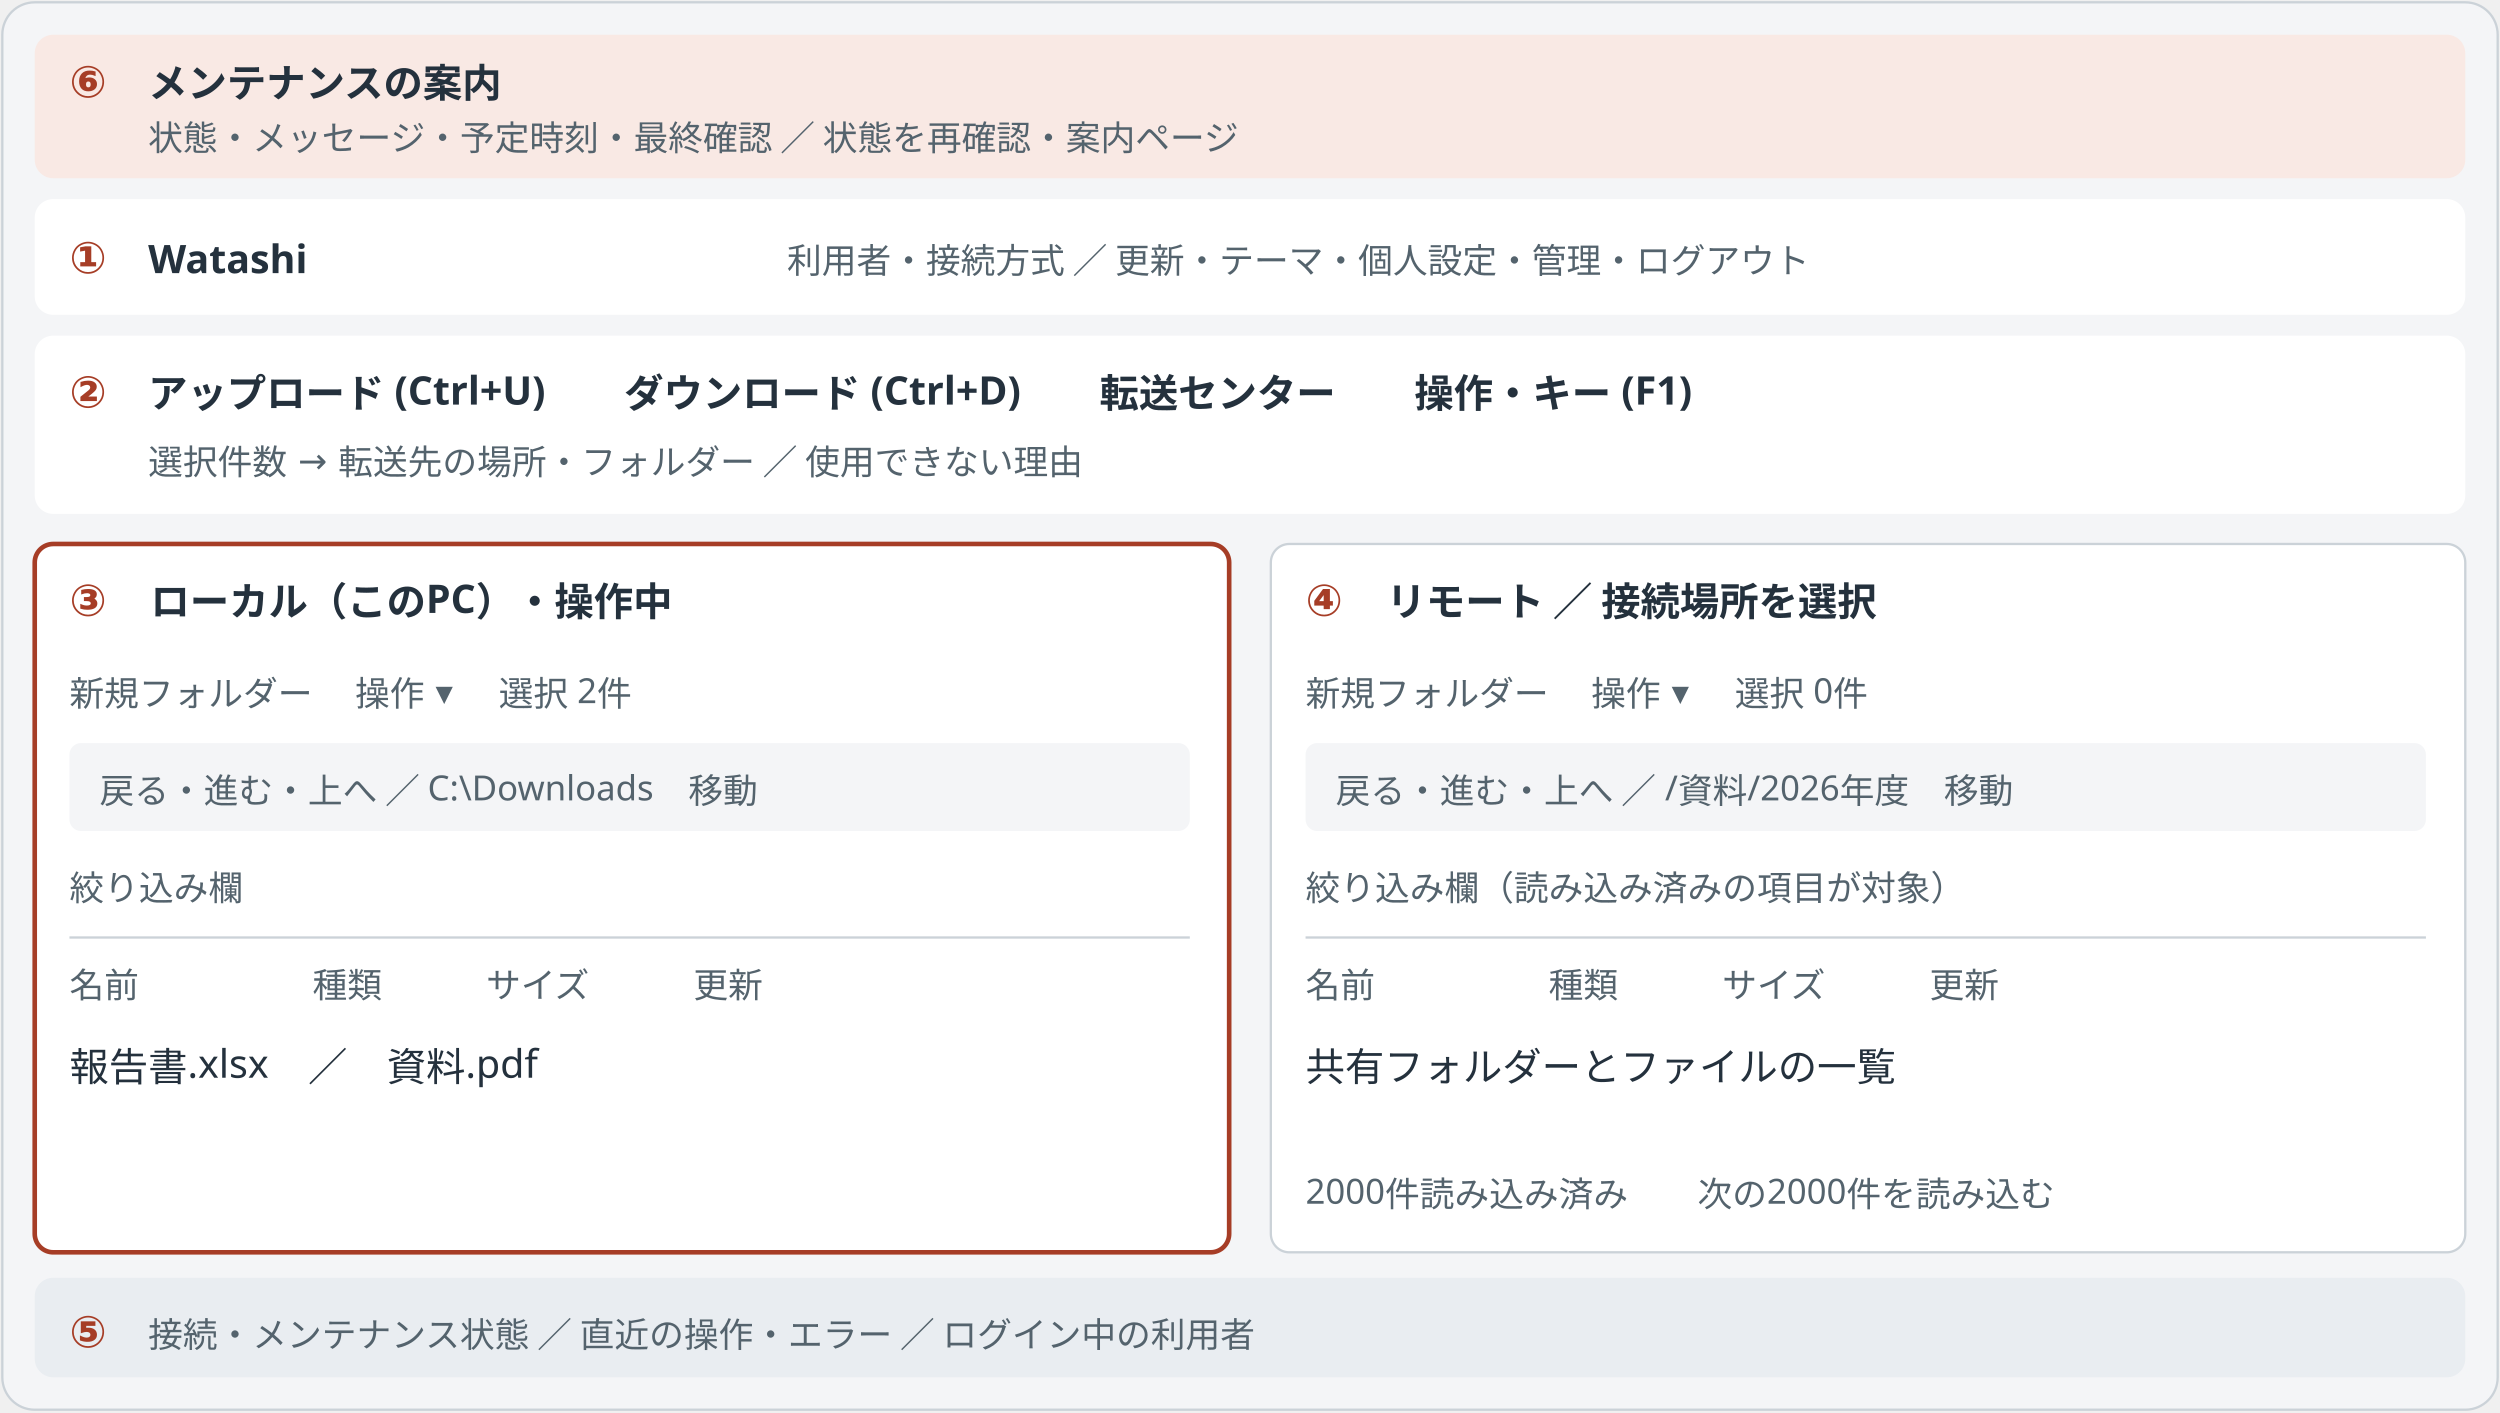
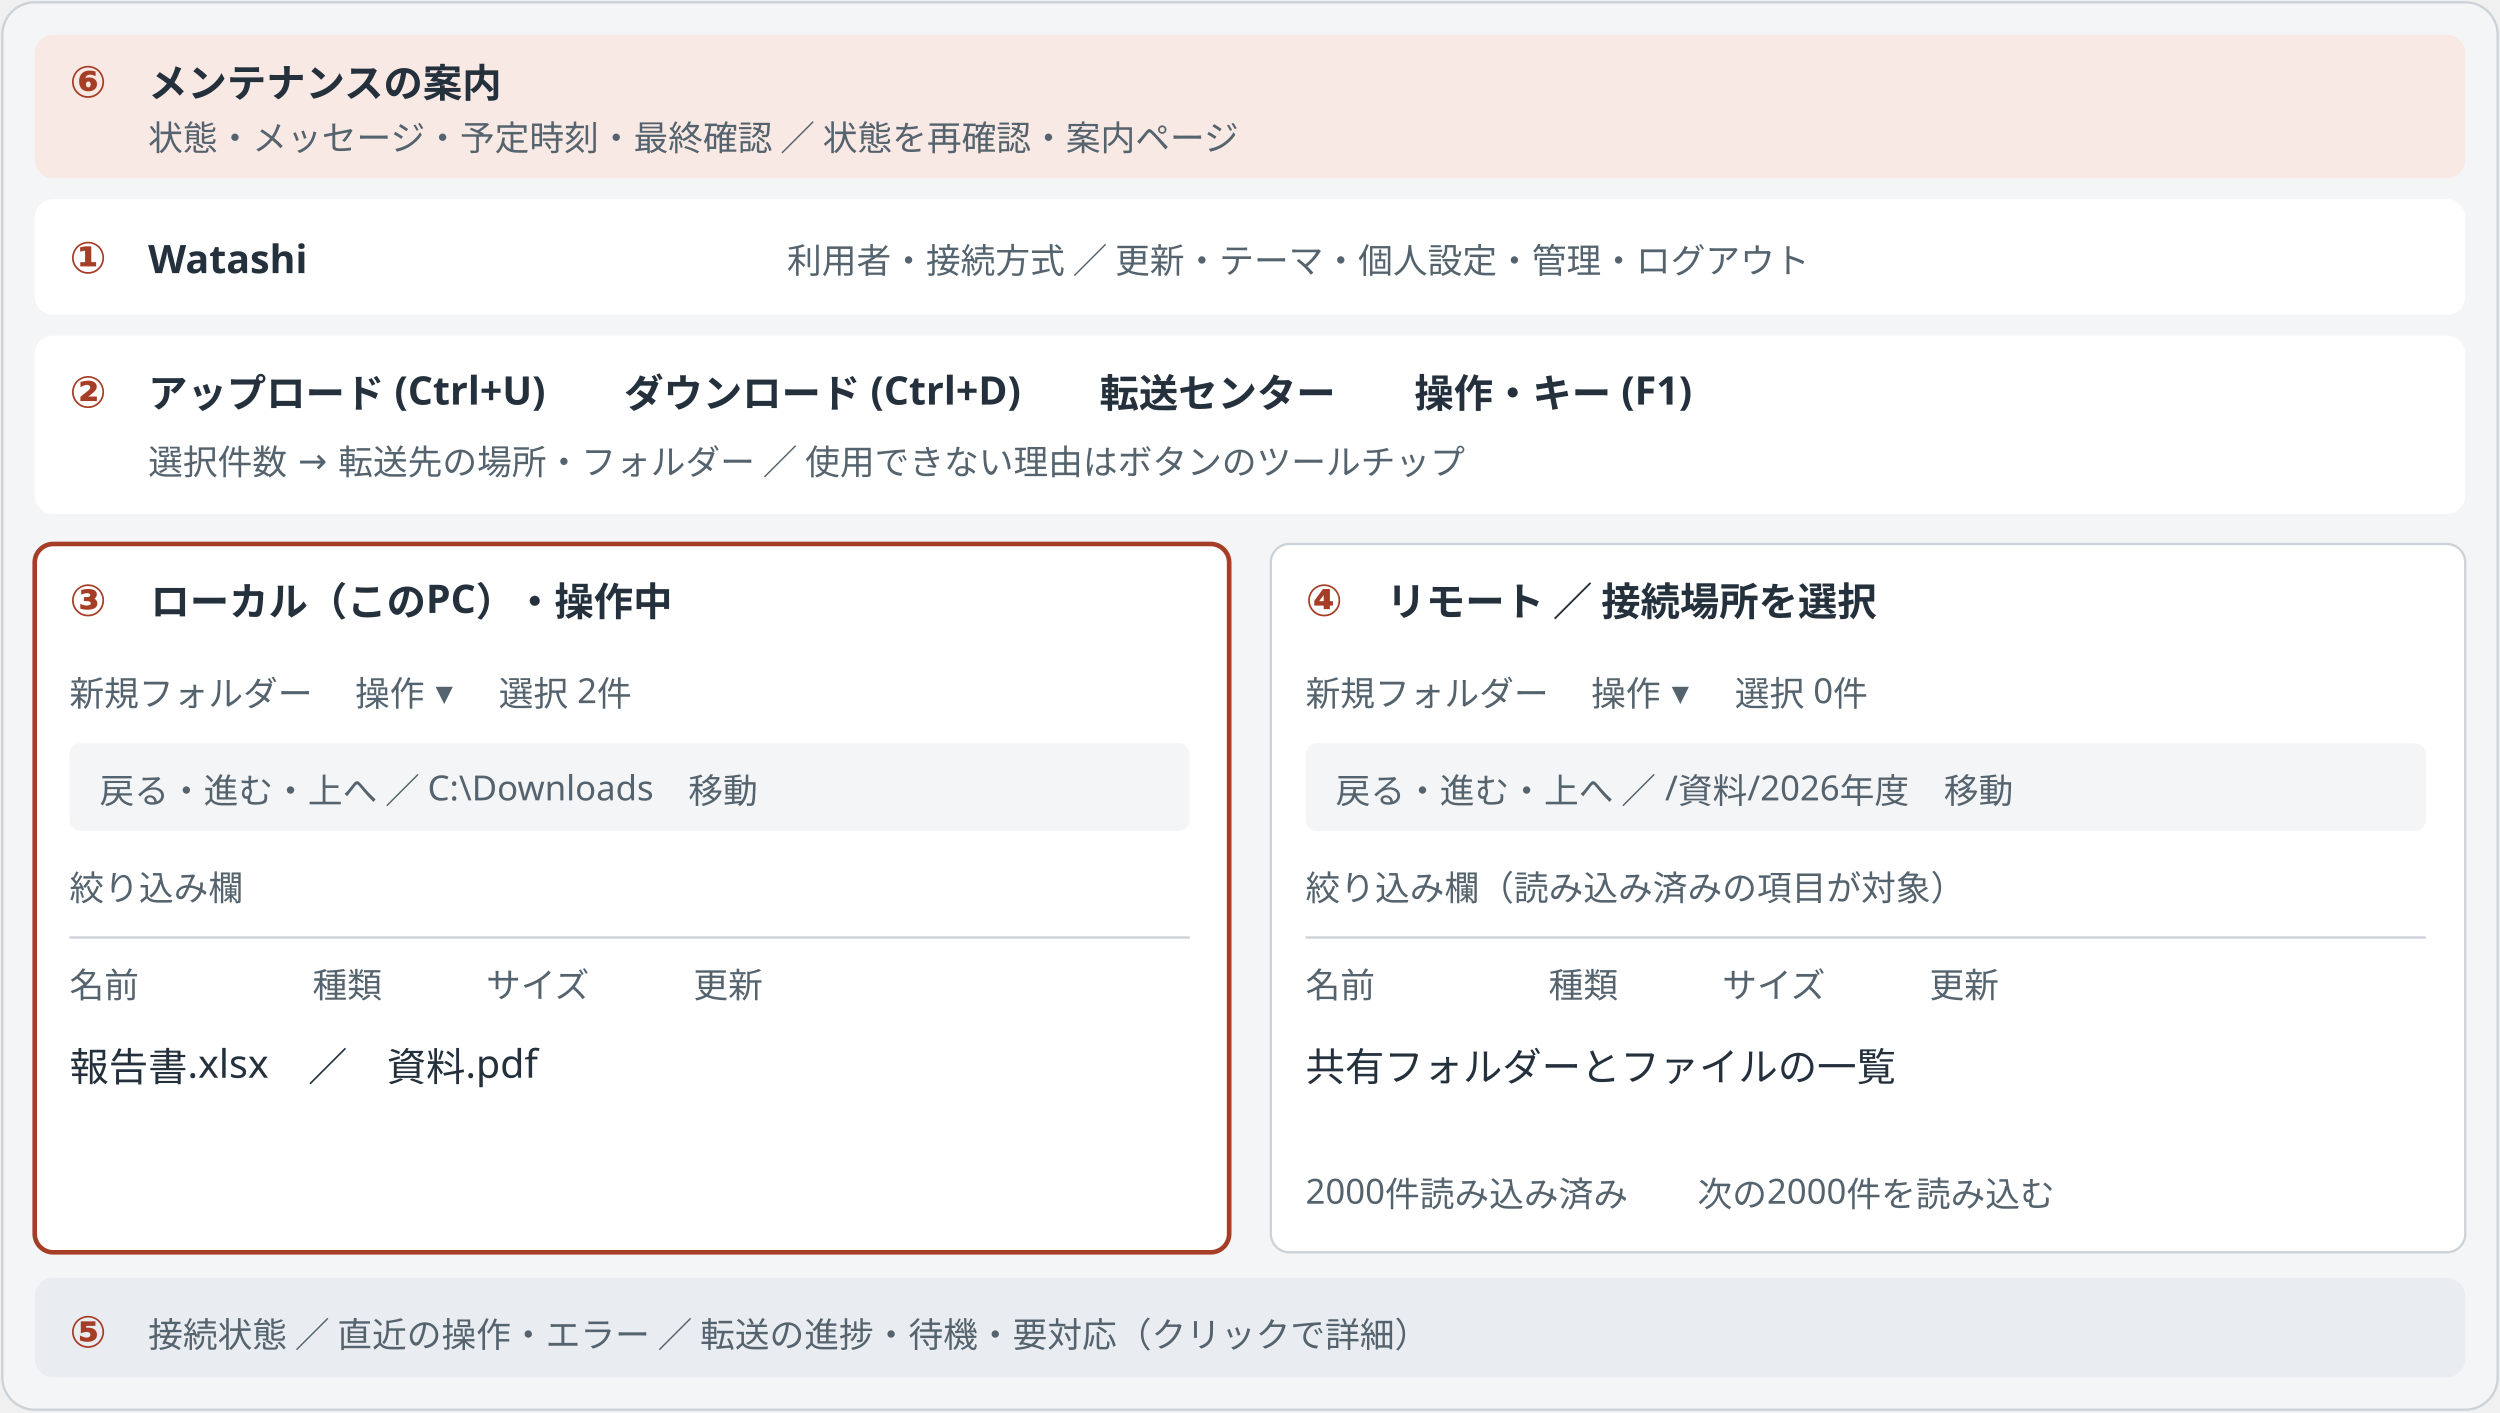
<svg xmlns="http://www.w3.org/2000/svg" viewBox="0 0 1080 610" role="img" aria-labelledby="title desc">
  <style>text{font-family:'Yu Gothic','Meiryo',sans-serif;fill:#24313d;font-size:17px}.small{font-size:15px;fill:#54636d}.heading{font-weight:700}.accent{fill:#a63d26}.number{font-size:19px;font-weight:700;fill:#a63d26}</style>
  <rect x="1" y="1" width="1078" height="608" rx="14" fill="#f4f5f7" stroke="#cbd2d8" />
  <rect x="15" y="15" width="1050" height="62" rx="8" fill="#f9e9e4" />
  <text x="30" y="42" class="number">⑥</text>
  <text x="64" y="42" class="heading">メンテナンスの案内</text>
  <text x="64" y="65" class="small">状態・メッセージ・予定時刻・最終確認 ／ 状態を再確認・案内ページ</text>
  <rect x="15" y="86" width="1050" height="50" rx="8" fill="#fff" />
  <text x="30" y="118" class="number">①</text>
  <text x="64" y="118" class="heading">Watashi</text>
  <text x="340" y="118" class="small">利用者・接続方式 ／ 更新・テーマ・個人設定・管理・ログアウト</text>
  <rect x="15" y="145" width="1050" height="77" rx="8" fill="#fff" />
  <text x="30" y="176" class="number">②</text>
  <text x="64" y="176" class="heading">アップロード (Ctrl+U)　　ダウンロード (Ctrl+D)　　転送センター　　操作・キー (F1)</text>
-   <text x="64" y="205" class="small">選択件数 → 転送先の場所・フォルダー ／ 使用できない理由</text>
+   <text x="64" y="205" class="small">選択件数 → 転送先の場所・フォルダー ／ 使用できない理由はボタンのツールチップ</text>
  <rect x="15" y="235" width="516" height="306" rx="8" fill="#fff" stroke="#a63d26" stroke-width="2" />
  <rect x="549" y="235" width="516" height="306" rx="8" fill="#fff" stroke="#cbd2d8" />
  <text x="30" y="266" class="number">③</text>
  <text x="65" y="266" class="heading">ローカル（このPC）・操作中</text>
  <text x="564" y="266" class="number">④</text>
  <text x="599" y="266" class="heading">リモート ／ 接続場所を選択</text>
  <text x="30" y="305" class="small">新規フォルダー　 操作 ▾　 選択 2件</text>
  <text x="564" y="305" class="small">新規フォルダー　 操作 ▾　 選択 0件</text>
  <rect x="30" y="321" width="484" height="38" rx="5" fill="#f4f5f7" />
  <text x="43" y="347" class="small">戻る・進む・上へ ／ C:\Downloads　移動</text>
  <rect x="564" y="321" width="484" height="38" rx="5" fill="#f4f5f7" />
  <text x="577" y="347" class="small">戻る・進む・上へ ／ /資料/2026年度　移動</text>
  <text x="30" y="389" class="small">絞り込み欄</text>
  <text x="564" y="389" class="small">絞り込み欄（読み込み済みの項目が対象）</text>
  <path d="M30 405H514M564 405H1048" stroke="#cbd2d8" />
  <text x="30" y="431" class="small">名前　　　　　種類　　　サイズ　　　更新</text>
  <text x="564" y="431" class="small">名前　　　　　種類　　　サイズ　　　更新</text>
  <text x="30" y="467">報告書.xlsx　／　資料.pdf</text>
  <text x="564" y="467">共有フォルダーとファイルの一覧</text>
  <text x="564" y="520" class="small">2000件読み込み済み　　次の2000件を読み込む</text>
  <rect x="15" y="552" width="1050" height="43" rx="8" fill="#e9edf1" />
  <text x="30" y="582" class="number">⑤</text>
-   <text x="64" y="582" class="small">接続・メンテナンス状態 ／ 直近の操作・エラー ／ ログイン中の利用者</text>
+   <text x="64" y="582" class="small">接続状態 ／ 直近の操作・エラー ／ 転送の進捗・待機・要対応（クリックで詳細）</text>
</svg>
